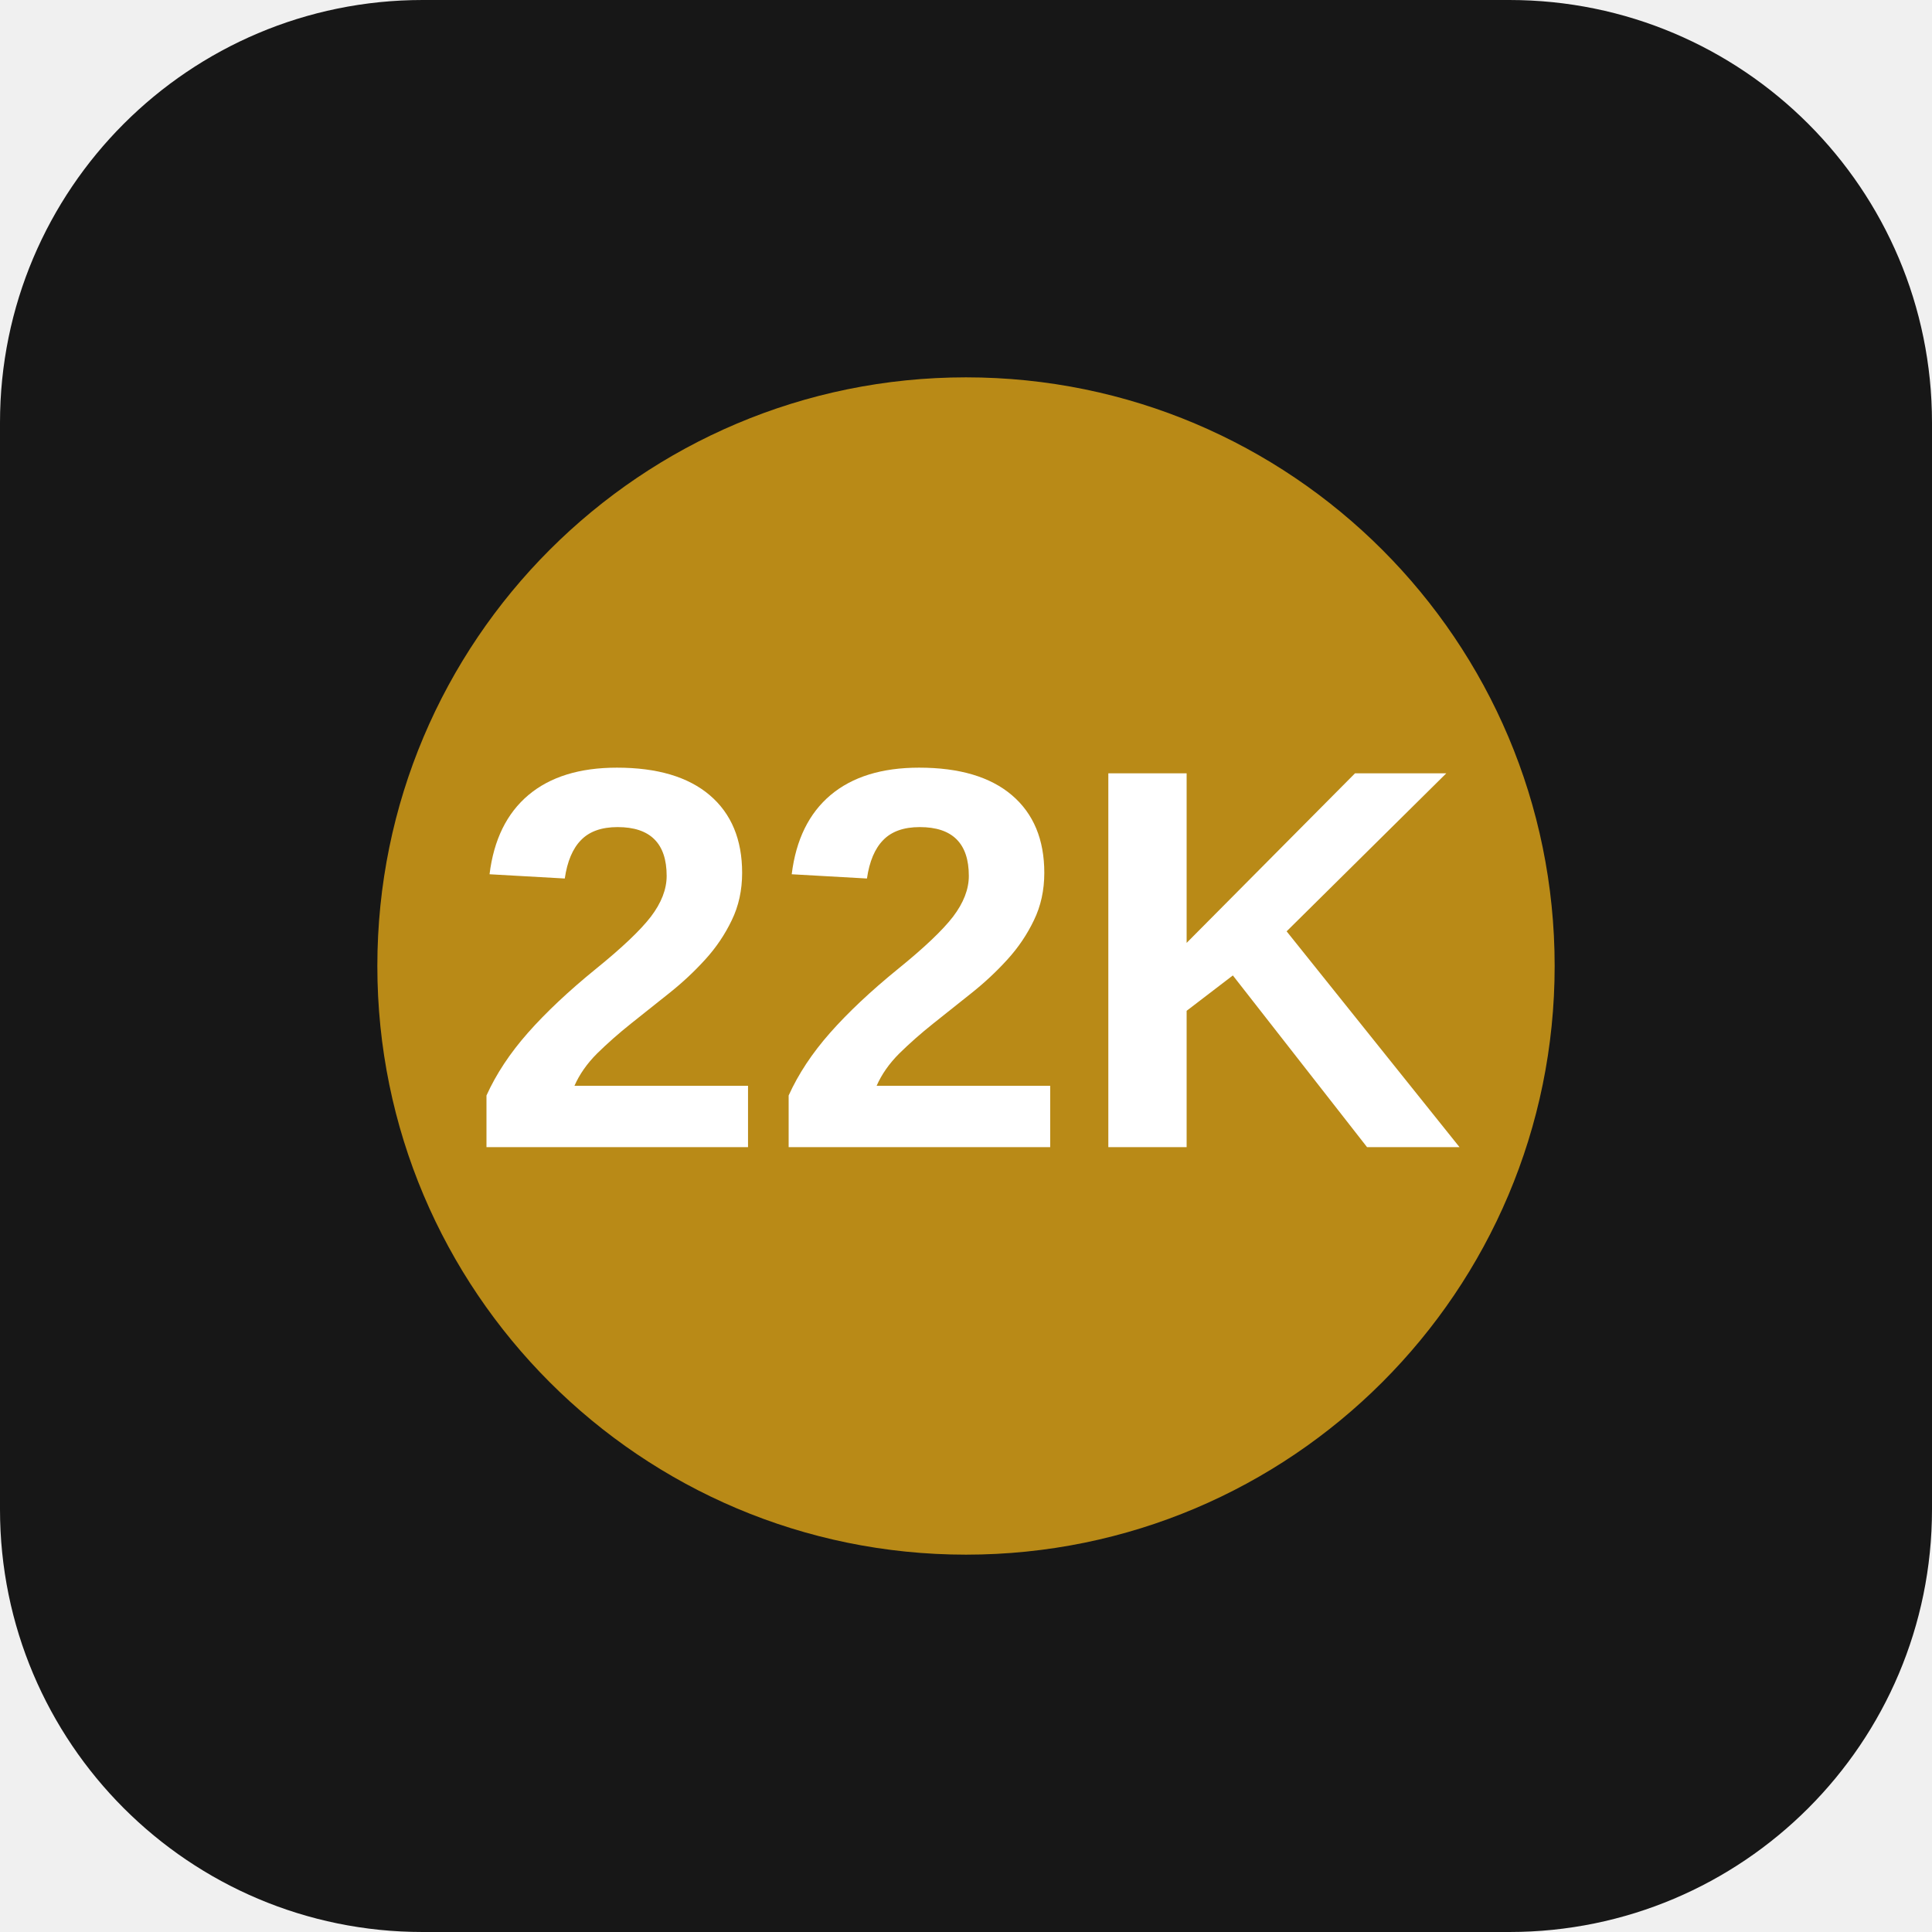
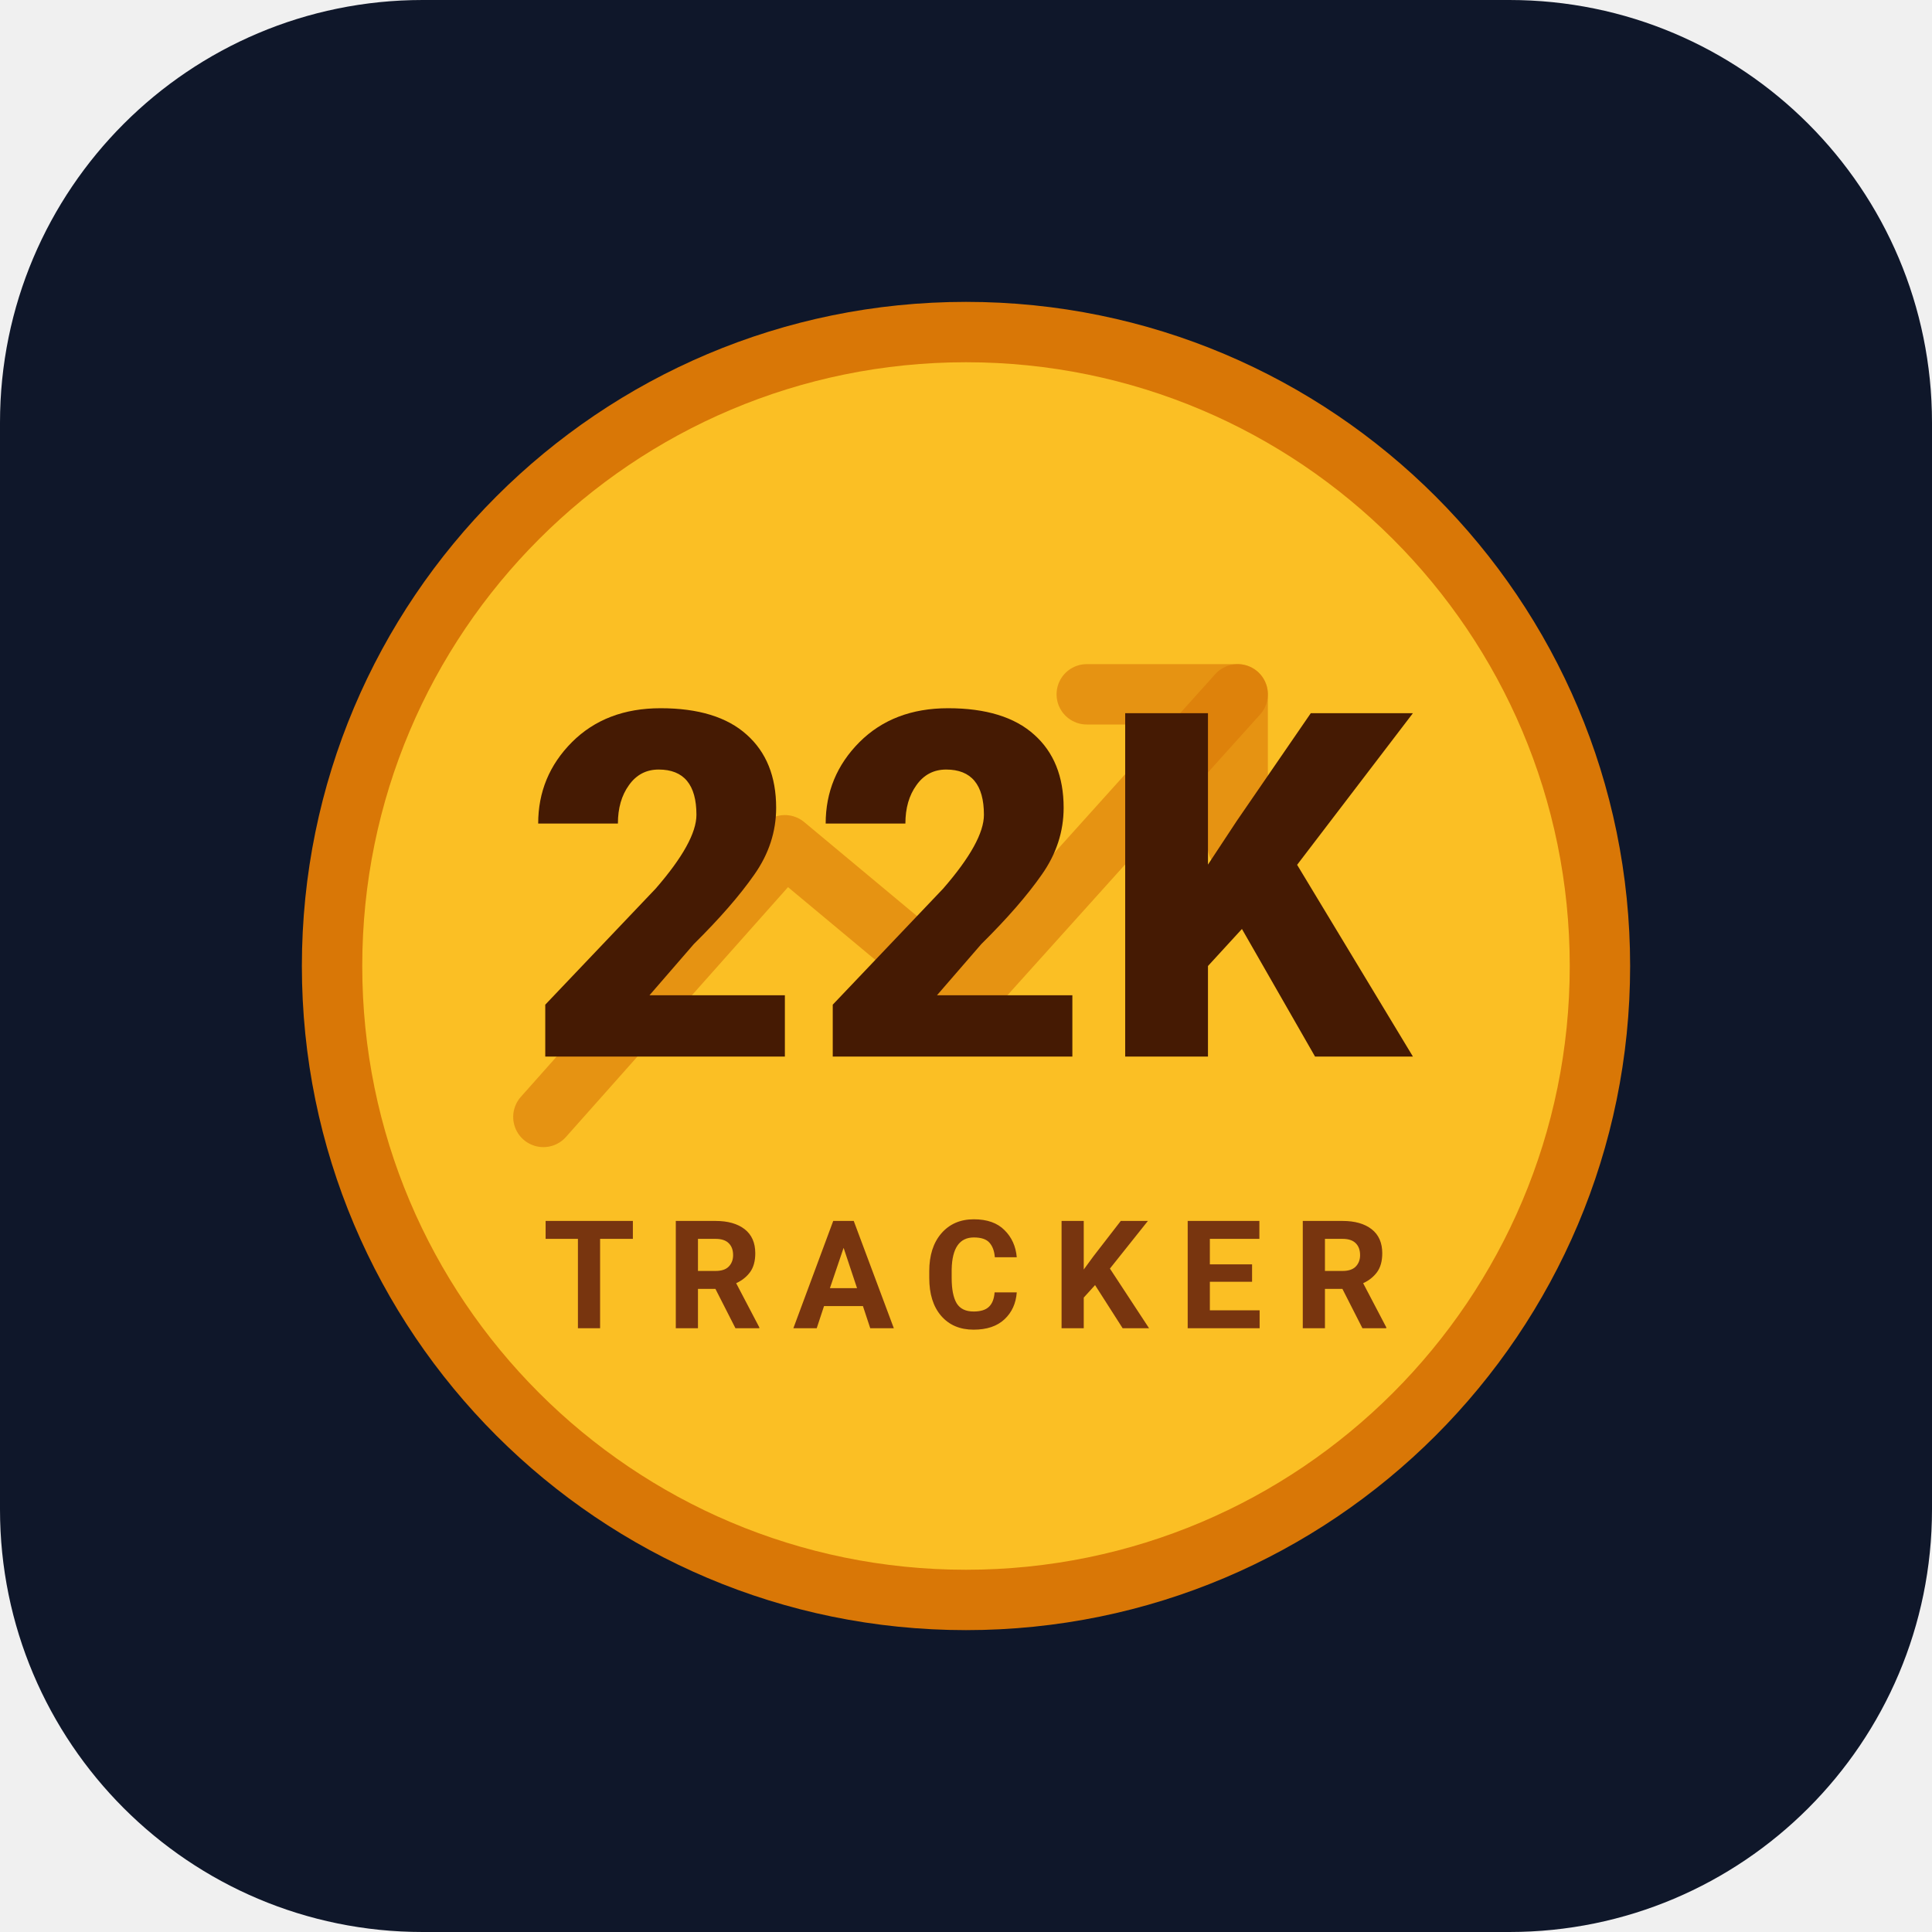
<svg xmlns="http://www.w3.org/2000/svg" viewBox="0 0 128 128">
-   <rect width="128" height="128" rx="28" fill="#171717" />
-   <circle cx="64" cy="64" r="39" fill="#b98a17" />
-   <text x="64" y="76" text-anchor="middle" font-family="Arial" font-size="36" font-weight="800" fill="#fff">22K</text>
+   <rect width="128" height="128" rx="28" fill="#0F172A" />
+   <circle cx="64" cy="64" r="44" fill="#D97706" />
+   <circle cx="64" cy="64" r="40" fill="#FBBF24" />
+   <path d="M 36 74 L 52 56 L 64 66 L 82 46" fill="none" stroke="#D97706" stroke-width="4" stroke-linecap="round" stroke-linejoin="round" opacity="0.6" />
+   <polyline points="72,46 82,46 82,56" fill="none" stroke="#D97706" stroke-width="4" stroke-linecap="round" stroke-linejoin="round" opacity="0.6" />
+   <text x="64" y="70" text-anchor="middle" font-family="system-ui, -apple-system, BlinkMacSystemFont, 'Segoe UI', Roboto, sans-serif" font-size="32" font-weight="900" fill="#451A03" letter-spacing="0.5">22K</text>
+   <text x="64" y="88" text-anchor="middle" font-family="system-ui, -apple-system, BlinkMacSystemFont, 'Segoe UI', Roboto, sans-serif" font-size="10" font-weight="700" fill="#78350F" letter-spacing="2">TRACKER</text>
</svg>
